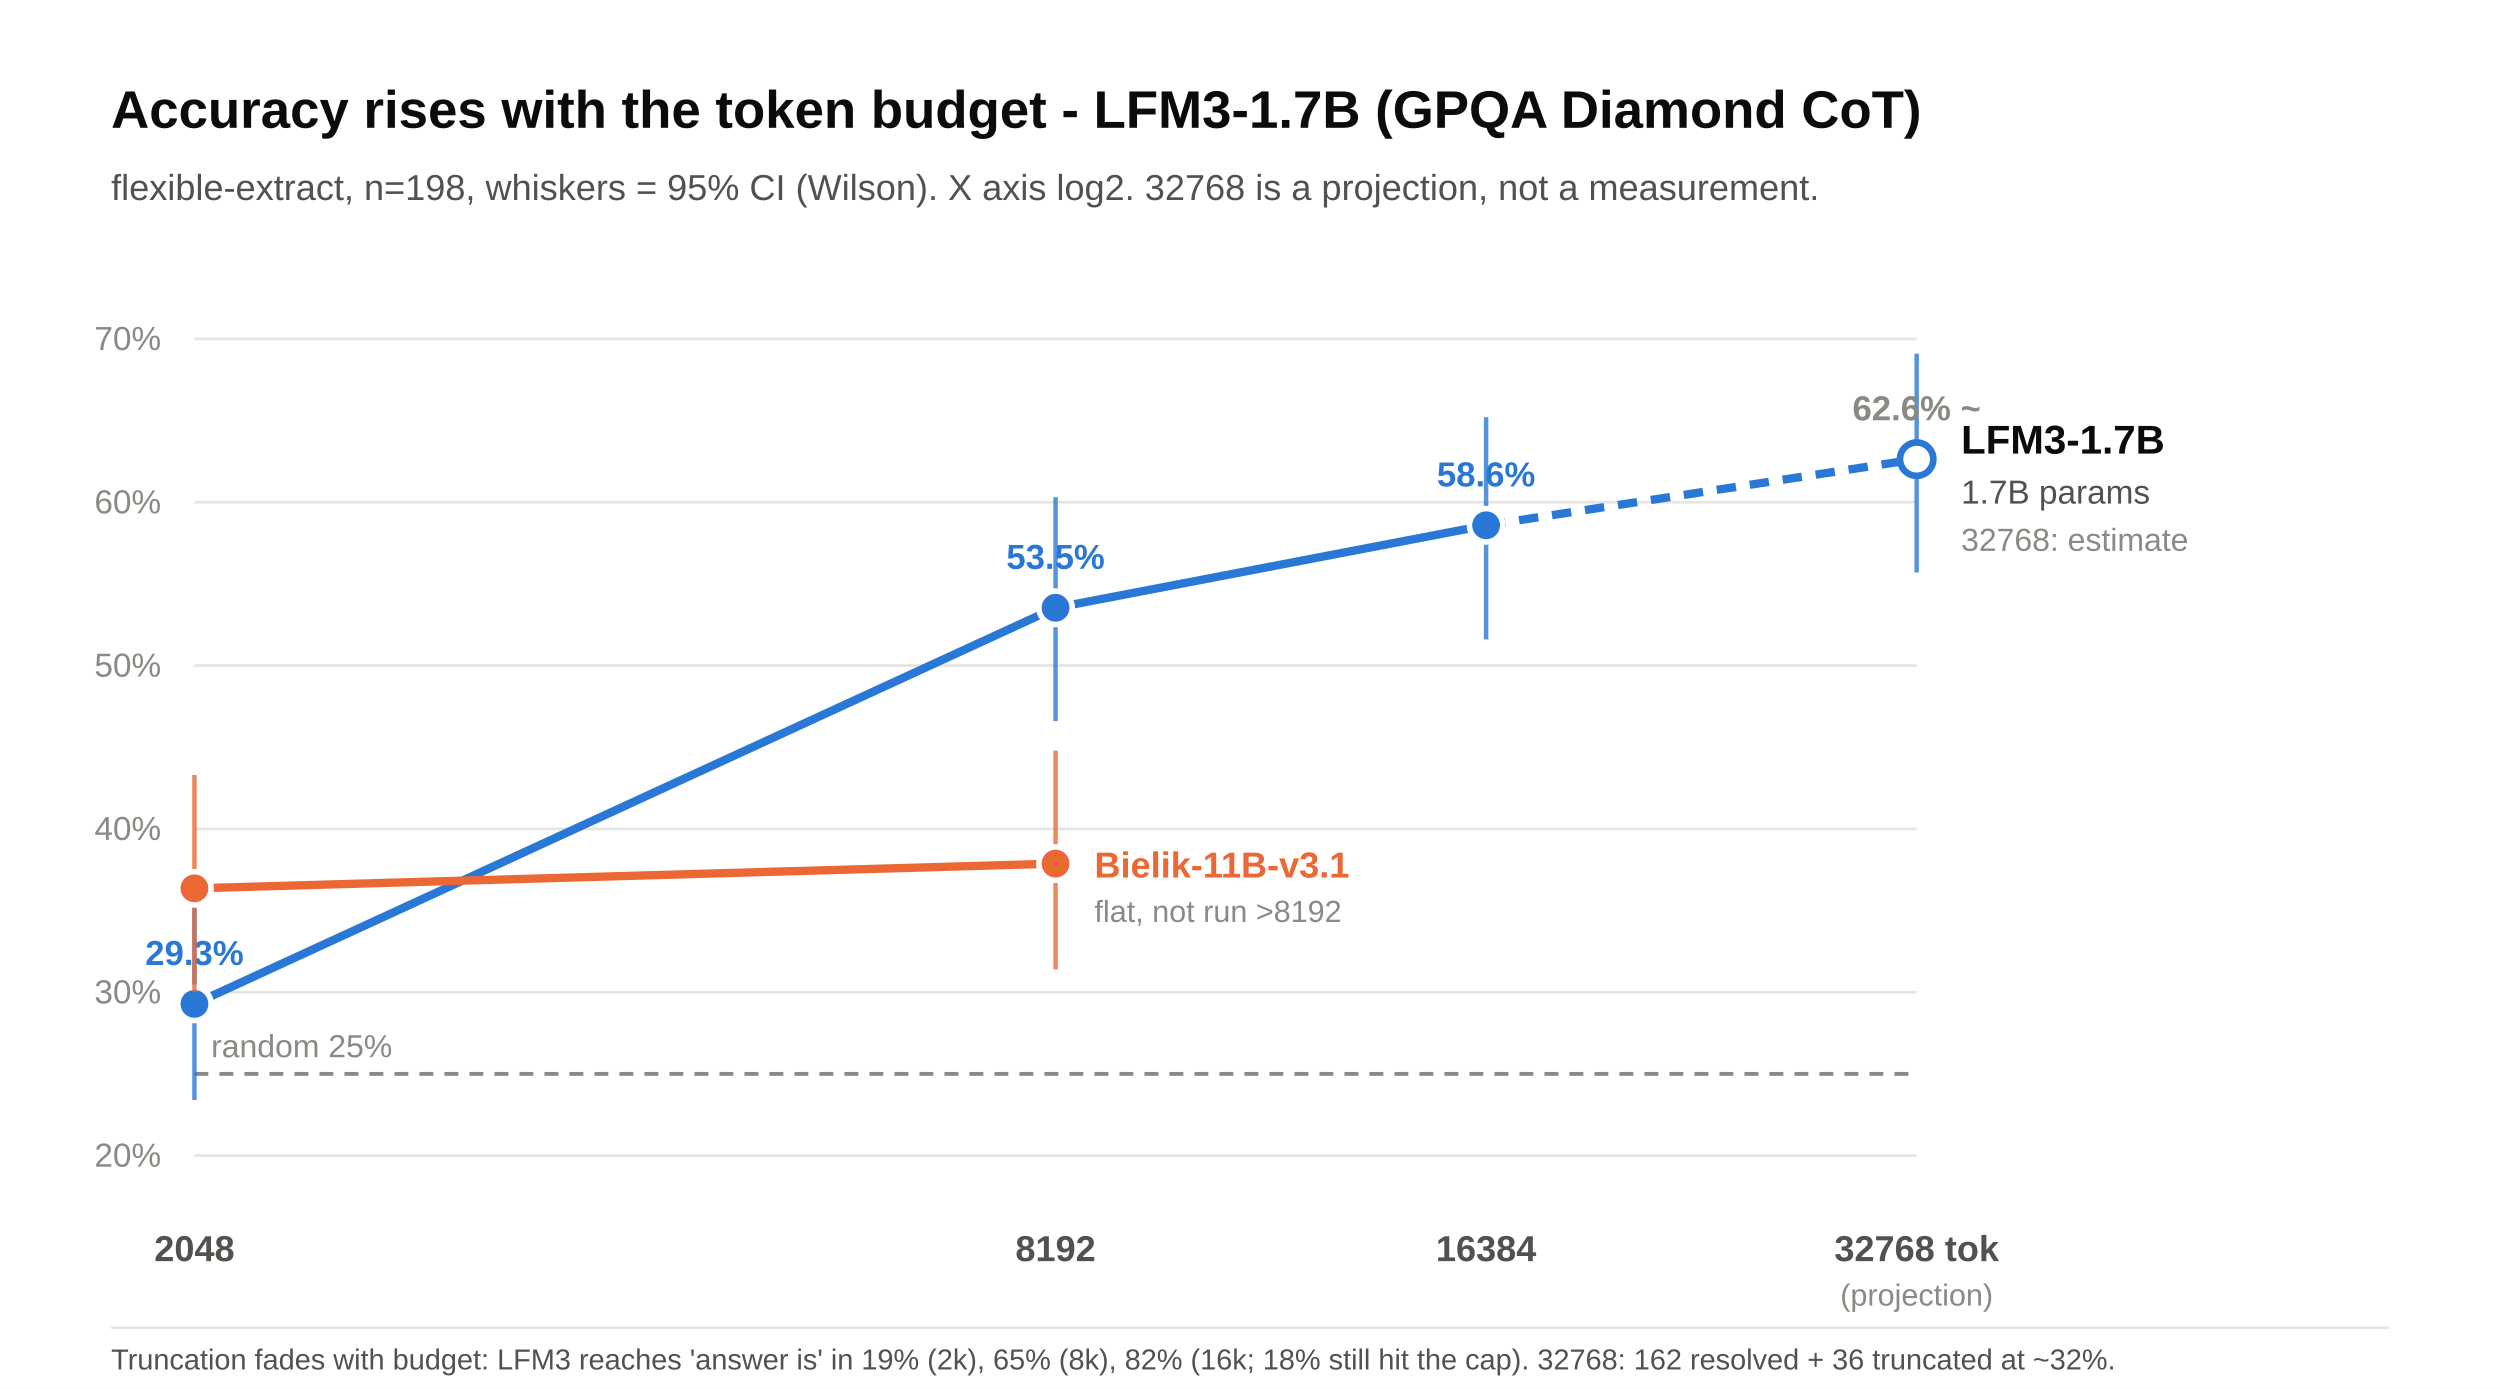
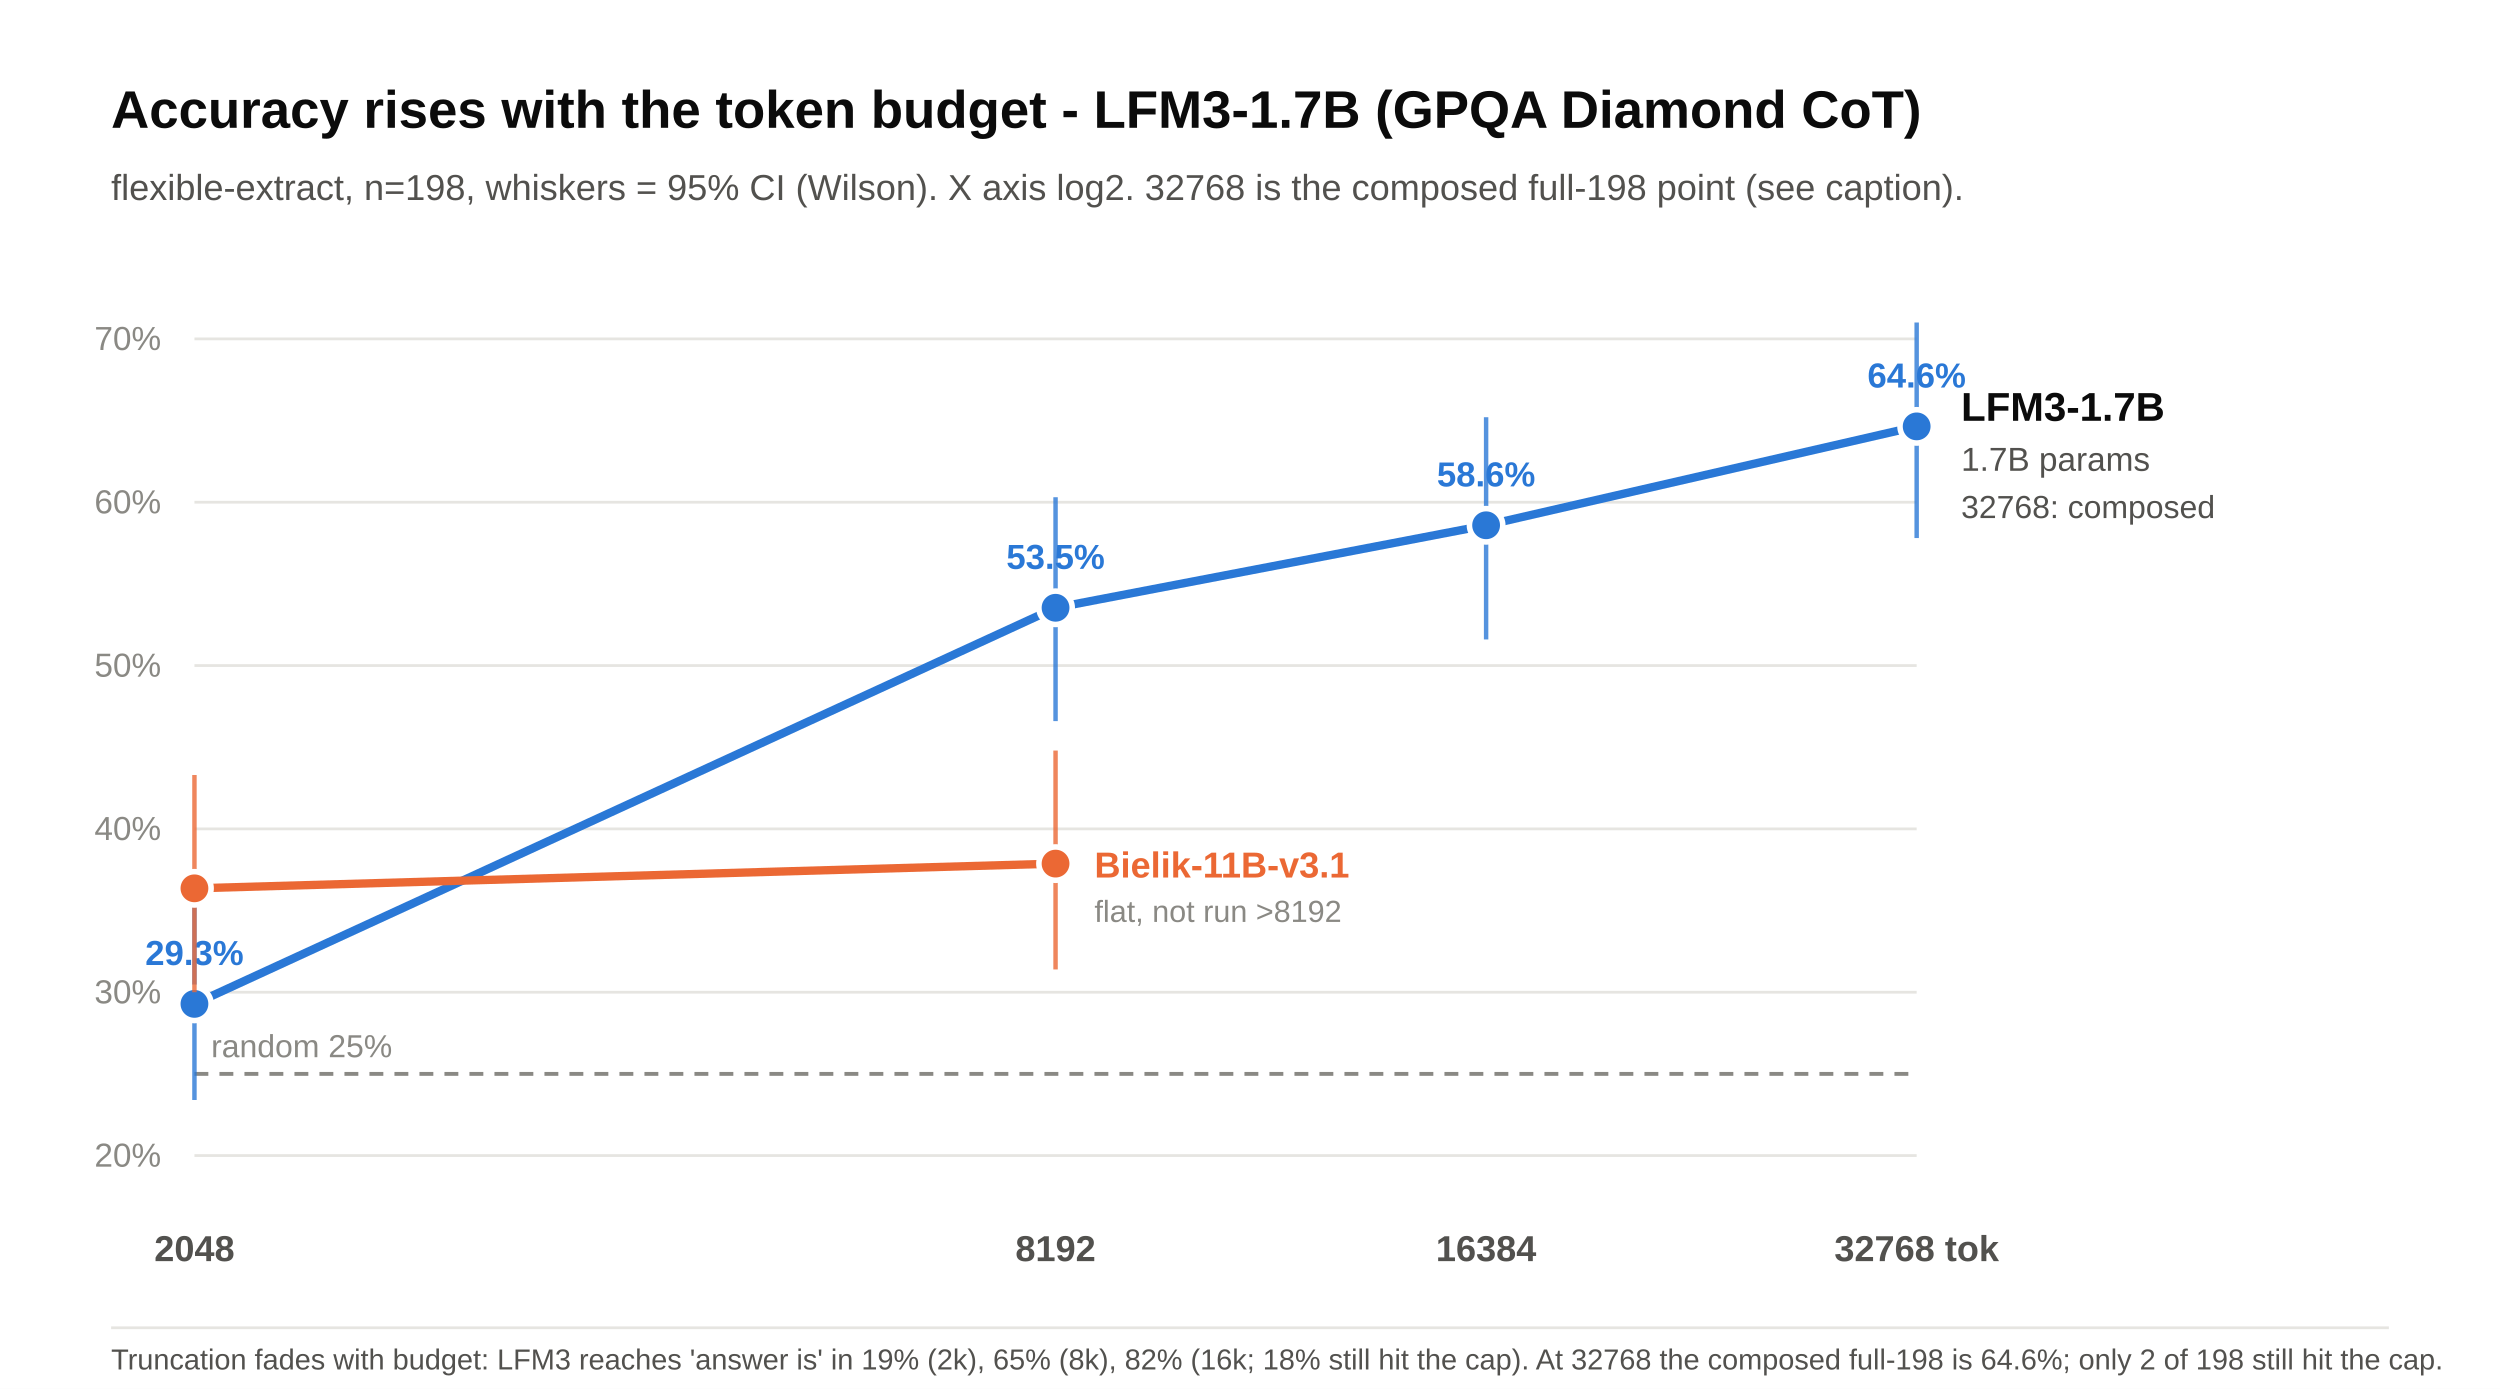
<svg xmlns="http://www.w3.org/2000/svg" width="900" height="500" viewBox="0 0 900 500">
  <rect width="900" height="500" fill="#ffffff" />
  <text x="40.0" y="46.0" font-size="19" fill="#0b0b0b" text-anchor="start" font-weight="700" font-family="Helvetica Neue, Arial, sans-serif">Accuracy rises with the token budget - LFM3-1.7B (GPQA Diamond CoT)</text>
-   <text x="40.0" y="72.0" font-size="13" fill="#52514e" text-anchor="start" font-weight="400" font-family="Helvetica Neue, Arial, sans-serif">flexible-extract, n=198, whiskers = 95% CI (Wilson). X axis log2. 32768 is a projection, not a measurement.</text>
+   <text x="40.0" y="72.0" font-size="13" fill="#52514e" text-anchor="start" font-weight="400" font-family="Helvetica Neue, Arial, sans-serif">flexible-extract, n=198, whiskers = 95% CI (Wilson). X axis log2. 32768 is the composed full-198 point (see caption).</text>
  <line x1="70" y1="416.0" x2="690.0" y2="416.0" stroke="#e6e5e1" stroke-width="1" />
  <text x="58.0" y="420.0" font-size="12" fill="#8a8984" text-anchor="end" font-weight="400" font-family="Helvetica Neue, Arial, sans-serif">20%</text>
  <line x1="70" y1="357.2" x2="690.0" y2="357.2" stroke="#e6e5e1" stroke-width="1" />
  <text x="58.0" y="361.2" font-size="12" fill="#8a8984" text-anchor="end" font-weight="400" font-family="Helvetica Neue, Arial, sans-serif">30%</text>
  <line x1="70" y1="298.4" x2="690.0" y2="298.4" stroke="#e6e5e1" stroke-width="1" />
  <text x="58.0" y="302.4" font-size="12" fill="#8a8984" text-anchor="end" font-weight="400" font-family="Helvetica Neue, Arial, sans-serif">40%</text>
  <line x1="70" y1="239.6" x2="690.0" y2="239.6" stroke="#e6e5e1" stroke-width="1" />
  <text x="58.0" y="243.6" font-size="12" fill="#8a8984" text-anchor="end" font-weight="400" font-family="Helvetica Neue, Arial, sans-serif">50%</text>
  <line x1="70" y1="180.8" x2="690.0" y2="180.8" stroke="#e6e5e1" stroke-width="1" />
  <text x="58.0" y="184.8" font-size="12" fill="#8a8984" text-anchor="end" font-weight="400" font-family="Helvetica Neue, Arial, sans-serif">60%</text>
  <line x1="70" y1="122.0" x2="690.0" y2="122.0" stroke="#e6e5e1" stroke-width="1" />
  <text x="58.0" y="126.0" font-size="12" fill="#8a8984" text-anchor="end" font-weight="400" font-family="Helvetica Neue, Arial, sans-serif">70%</text>
  <line x1="70" y1="386.6" x2="690.0" y2="386.6" stroke="#8a8984" stroke-width="1.4" stroke-dasharray="5 4" />
  <text x="76.0" y="380.6" font-size="11.5" fill="#8a8984" text-anchor="start" font-weight="400" font-family="Helvetica Neue, Arial, sans-serif">random 25%</text>
  <text x="70.0" y="454.0" font-size="13" fill="#52514e" text-anchor="middle" font-weight="700" font-family="Helvetica Neue, Arial, sans-serif">2048</text>
  <text x="380.0" y="454.0" font-size="13" fill="#52514e" text-anchor="middle" font-weight="700" font-family="Helvetica Neue, Arial, sans-serif">8192</text>
  <text x="535.0" y="454.0" font-size="13" fill="#52514e" text-anchor="middle" font-weight="700" font-family="Helvetica Neue, Arial, sans-serif">16384</text>
  <text x="690.0" y="454.0" font-size="13" fill="#52514e" text-anchor="middle" font-weight="700" font-family="Helvetica Neue, Arial, sans-serif">32768 tok</text>
-   <text x="690.0" y="470.0" font-size="11" fill="#8a8984" text-anchor="middle" font-weight="400" font-family="Helvetica Neue, Arial, sans-serif">(projection)</text>
  <line x1="70.0" y1="361.4" x2="380.0" y2="218.8" stroke="#2a78d6" stroke-width="3" />
  <line x1="380.0" y1="218.8" x2="535.0" y2="189.1" stroke="#2a78d6" stroke-width="3" />
-   <line x1="535.0" y1="189.1" x2="690.0" y2="165.3" stroke="#2a78d6" stroke-width="3" stroke-dasharray="7 5" />
+   <line x1="535.0" y1="189.1" x2="690.0" y2="153.5" stroke="#2a78d6" stroke-width="3" />
  <line x1="70.0" y1="321.9" x2="70.0" y2="396.0" stroke="#2a78d6" stroke-width="1.6" opacity="0.8" />
  <circle cx="70.0" cy="361.4" r="6" fill="#2a78d6" stroke="#ffffff" stroke-width="2" />
  <text x="70.0" y="347.4" font-size="12.5" fill="#2a78d6" text-anchor="middle" font-weight="700" font-family="Helvetica Neue, Arial, sans-serif">29.3%</text>
  <line x1="380.0" y1="179.0" x2="380.0" y2="259.6" stroke="#2a78d6" stroke-width="1.6" opacity="0.8" />
  <circle cx="380.0" cy="218.8" r="6" fill="#2a78d6" stroke="#ffffff" stroke-width="2" />
  <text x="380.0" y="204.8" font-size="12.5" fill="#2a78d6" text-anchor="middle" font-weight="700" font-family="Helvetica Neue, Arial, sans-serif">53.5%</text>
  <line x1="535.0" y1="150.2" x2="535.0" y2="230.2" stroke="#2a78d6" stroke-width="1.6" opacity="0.8" />
  <circle cx="535.0" cy="189.1" r="6" fill="#2a78d6" stroke="#ffffff" stroke-width="2" />
  <text x="535.0" y="175.1" font-size="12.5" fill="#2a78d6" text-anchor="middle" font-weight="700" font-family="Helvetica Neue, Arial, sans-serif">58.6%</text>
-   <line x1="690.0" y1="127.3" x2="690.0" y2="206.1" stroke="#2a78d6" stroke-width="1.6" opacity="0.8" />
-   <circle cx="690.0" cy="165.3" r="6" fill="#ffffff" stroke="#2a78d6" stroke-width="2.4" />
-   <text x="690.0" y="151.3" font-size="12.5" fill="#8a8984" text-anchor="middle" font-weight="700" font-family="Helvetica Neue, Arial, sans-serif">62.6% ~</text>
-   <text x="706.0" y="163.3" font-size="14.5" fill="#0b0b0b" text-anchor="start" font-weight="700" font-family="Helvetica Neue, Arial, sans-serif">LFM3-1.7B</text>
-   <text x="706.0" y="181.3" font-size="12" fill="#52514e" text-anchor="start" font-weight="400" font-family="Helvetica Neue, Arial, sans-serif">1.7B params</text>
-   <text x="706.0" y="198.3" font-size="11.5" fill="#8a8984" text-anchor="start" font-weight="400" font-family="Helvetica Neue, Arial, sans-serif">32768: estimate</text>
+   <line x1="690.0" y1="116.1" x2="690.0" y2="193.7" stroke="#2a78d6" stroke-width="1.6" opacity="0.8" />
+   <circle cx="690.0" cy="153.5" r="6" fill="#2a78d6" stroke="#ffffff" stroke-width="2" />
+   <text x="690.0" y="139.5" font-size="12.5" fill="#2a78d6" text-anchor="middle" font-weight="700" font-family="Helvetica Neue, Arial, sans-serif">64.6%</text>
+   <text x="706.0" y="151.5" font-size="14.5" fill="#0b0b0b" text-anchor="start" font-weight="700" font-family="Helvetica Neue, Arial, sans-serif">LFM3-1.7B</text>
+   <text x="706.0" y="169.5" font-size="12" fill="#52514e" text-anchor="start" font-weight="400" font-family="Helvetica Neue, Arial, sans-serif">1.7B params</text>
+   <text x="706.0" y="186.5" font-size="11.5" fill="#52514e" text-anchor="start" font-weight="400" font-family="Helvetica Neue, Arial, sans-serif">32768: composed</text>
  <line x1="70.0" y1="319.8" x2="380.0" y2="310.9" stroke="#eb6834" stroke-width="3" />
  <line x1="70.0" y1="279.0" x2="70.0" y2="357.2" stroke="#eb6834" stroke-width="1.6" opacity="0.8" />
  <circle cx="70.0" cy="319.8" r="6" fill="#eb6834" stroke="#ffffff" stroke-width="2" />
  <line x1="380.0" y1="270.2" x2="380.0" y2="349.0" stroke="#eb6834" stroke-width="1.6" opacity="0.8" />
  <circle cx="380.0" cy="310.9" r="6" fill="#eb6834" stroke="#ffffff" stroke-width="2" />
  <text x="394.0" y="315.9" font-size="13" fill="#eb6834" text-anchor="start" font-weight="700" font-family="Helvetica Neue, Arial, sans-serif">Bielik-11B-v3.1</text>
  <text x="394.0" y="331.9" font-size="11" fill="#8a8984" text-anchor="start" font-weight="400" font-family="Helvetica Neue, Arial, sans-serif">flat, not run &gt;8192</text>
  <line x1="40" y1="478" x2="860" y2="478" stroke="#e6e5e1" stroke-width="1" />
-   <text x="40.0" y="493.0" font-size="10.4" fill="#52514e" text-anchor="start" font-weight="400" font-family="Helvetica Neue, Arial, sans-serif">Truncation fades with budget: LFM3 reaches 'answer is' in 19% (2k), 65% (8k), 82% (16k; 18% still hit the cap). 32768: 162 resolved + 36 truncated at ~32%.</text>
+   <text x="40.0" y="493.0" font-size="10.4" fill="#52514e" text-anchor="start" font-weight="400" font-family="Helvetica Neue, Arial, sans-serif">Truncation fades with budget: LFM3 reaches 'answer is' in 19% (2k), 65% (8k), 82% (16k; 18% still hit the cap). At 32768 the composed full-198 is 64.6%; only 2 of 198 still hit the cap.</text>
</svg>
